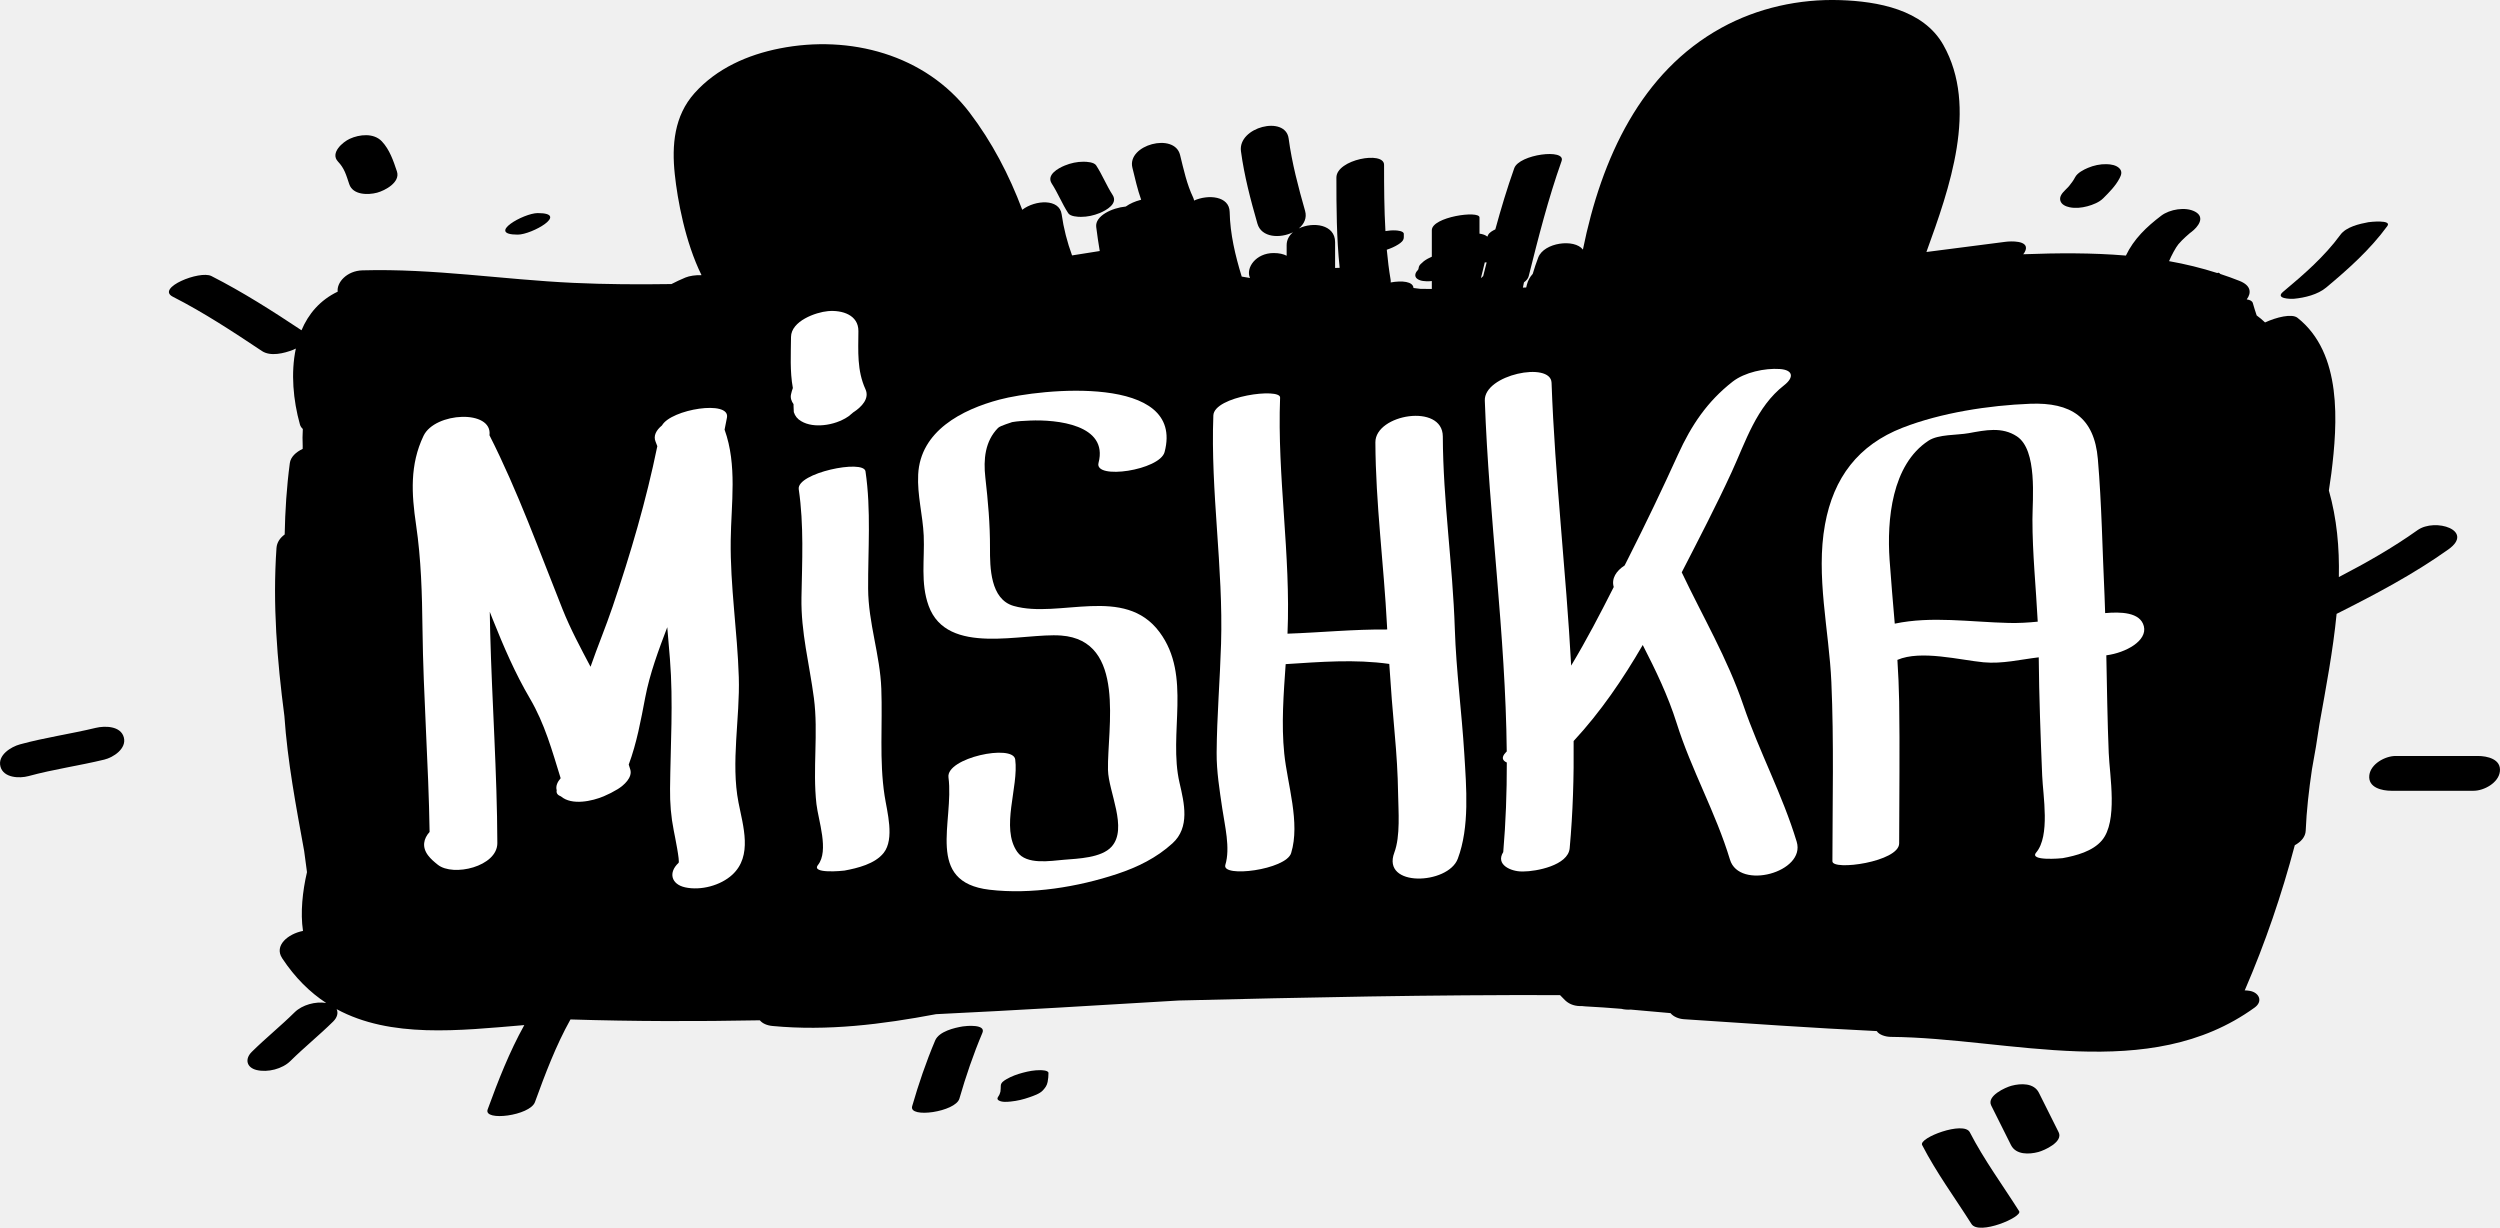
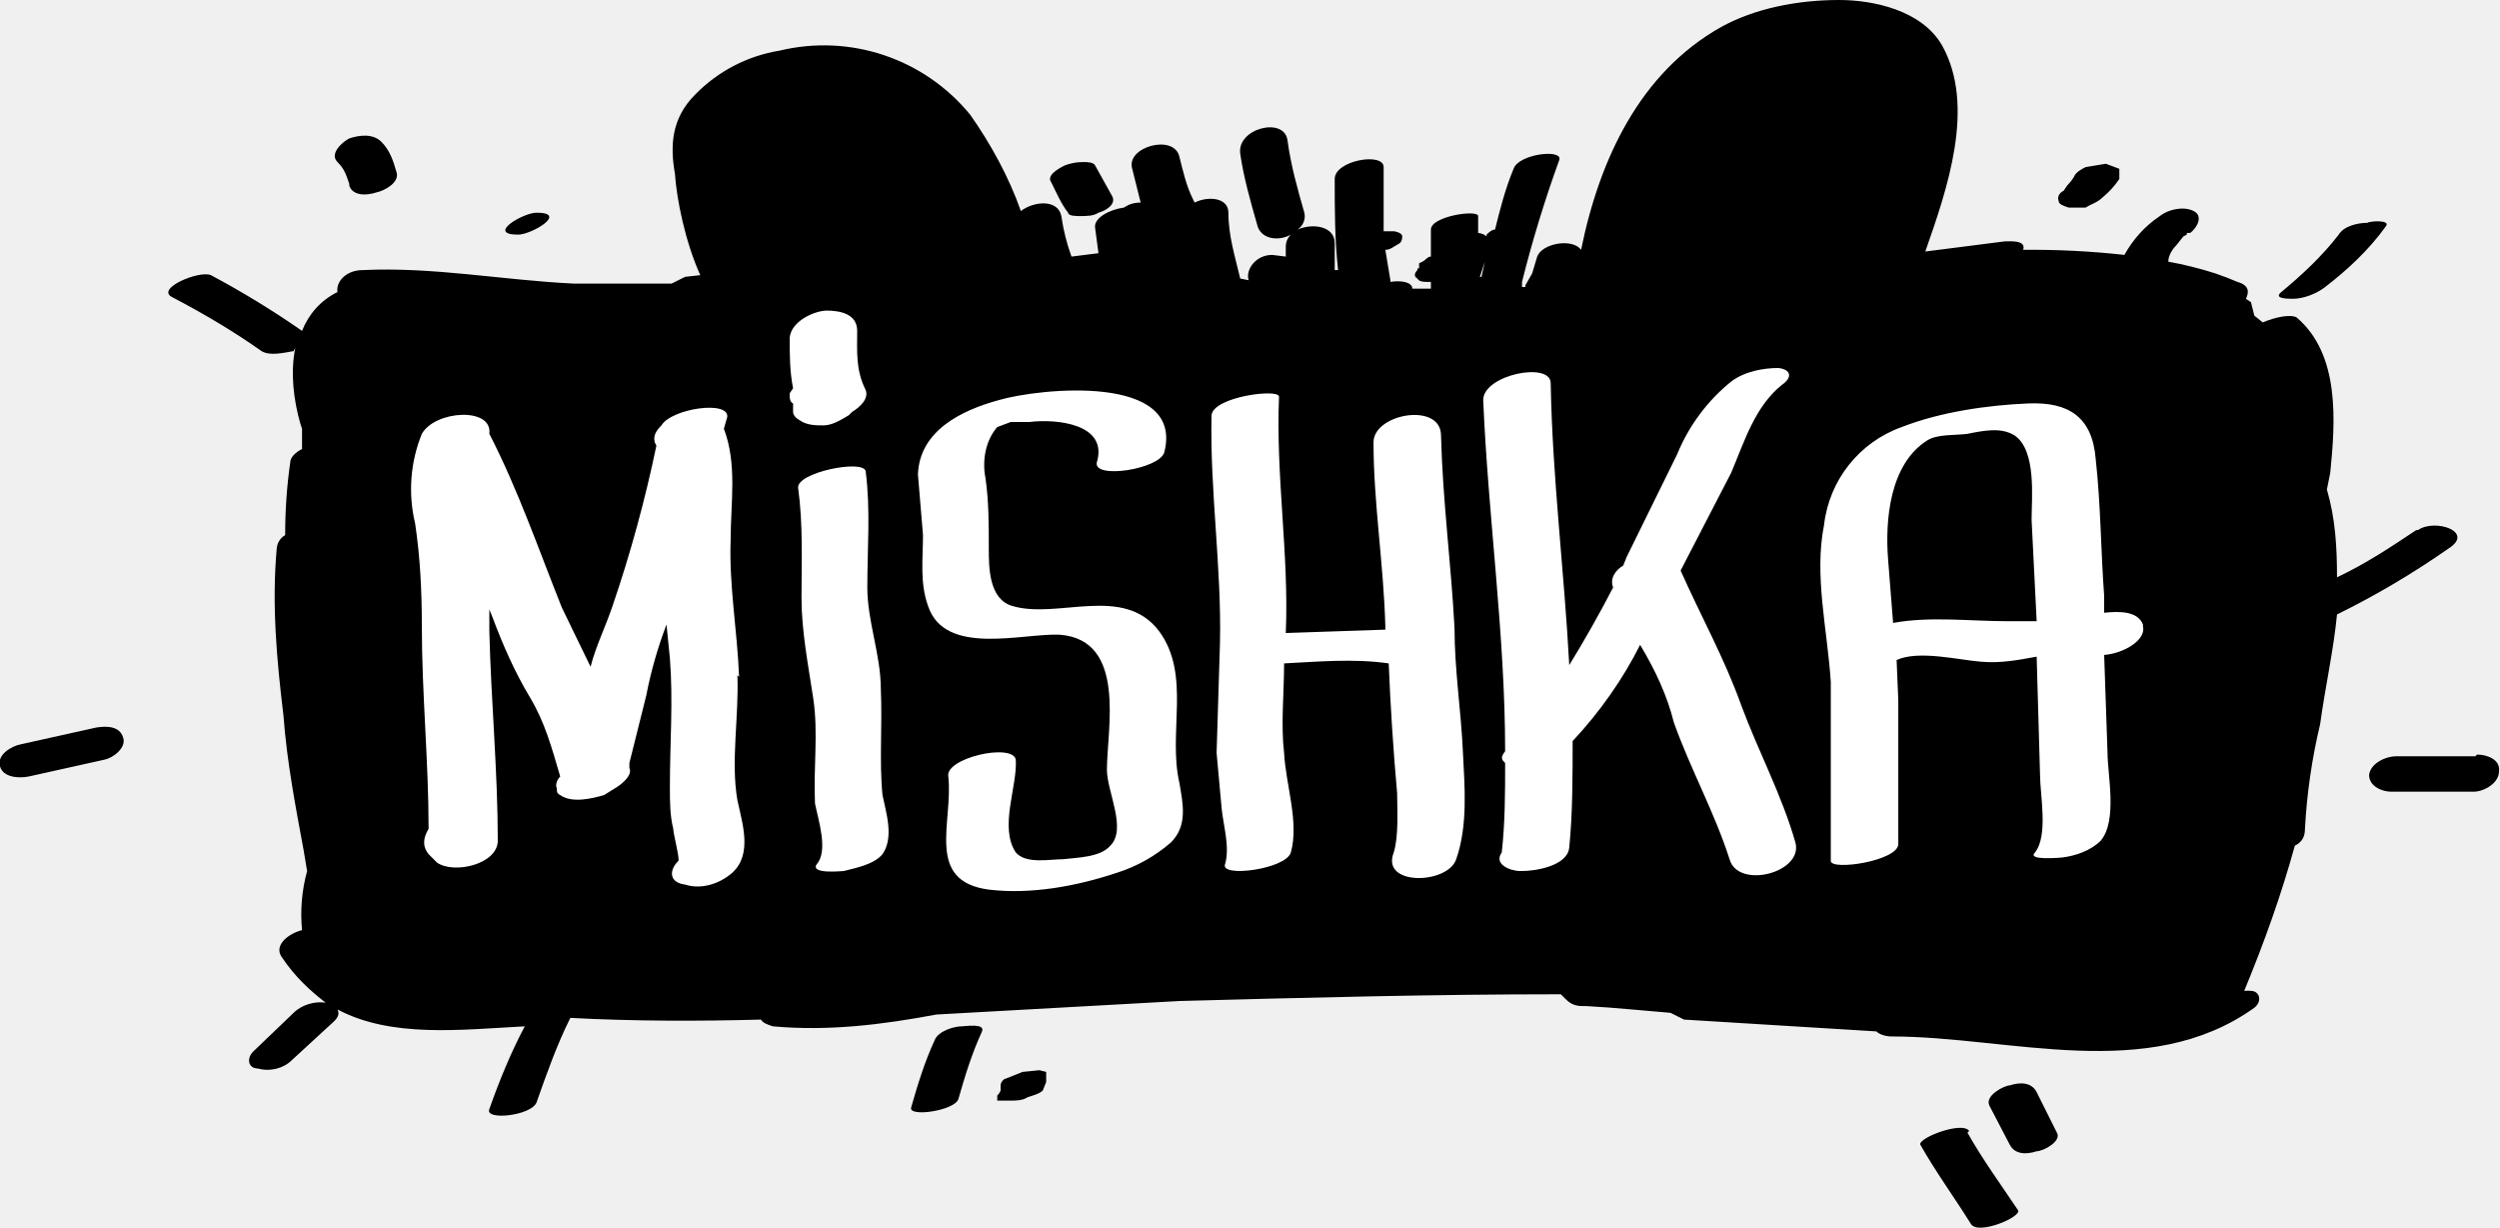
- <svg xmlns="http://www.w3.org/2000/svg" version="1.1" x="0px" y="0px" width="148.051px" height="72.707px" viewBox="0 0 148.051 72.707" enable-background="new 0 0 148.051 72.707" xml:space="preserve">
-   <g id="Layer_2">
-     <g>
-       <path d="M143.165,31.397c-1.481,1.055-3.053,1.942-4.657,2.777c0.037-1.747-0.119-3.465-0.591-5.127 c0.051-0.333,0.102-0.667,0.145-1.002c0.375-3.005,0.657-7.122-2.003-9.224c-0.335-0.265-1.249-0.035-1.922,0.274 c-0.157-0.151-0.322-0.289-0.496-0.415c-0.082-0.242-0.159-0.487-0.229-0.735c-0.035-0.12-0.168-0.188-0.36-0.215 c0.285-0.383,0.263-0.818-0.419-1.092c-0.378-0.152-0.759-0.287-1.143-0.413c-0.067-0.072-0.126-0.096-0.172-0.058 c-0.001,0.001-0.004,0.002-0.006,0.003c-0.938-0.3-1.893-0.533-2.859-0.705c0.138-0.331,0.396-0.813,0.552-1 c0.132-0.157,0.279-0.3,0.429-0.439c0.062-0.057,0.125-0.111,0.188-0.165c0.032-0.027,0.053-0.046,0.069-0.061 c0.02-0.014,0.046-0.034,0.084-0.062c0.38-0.288,0.846-0.865,0.221-1.202c-0.57-0.307-1.507-0.142-2.007,0.238 c-0.863,0.655-1.626,1.379-2.092,2.361c-2.01-0.169-4.05-0.155-6.079-0.078c0.062-0.076,0.112-0.158,0.141-0.25 c0.184-0.585-0.908-0.525-1.188-0.488c-1.562,0.205-3.125,0.407-4.688,0.604c1.367-3.773,3.083-8.578,1.001-12.264 c-1.19-2.106-3.906-2.579-6.098-2.652c-2.436-0.081-4.898,0.461-7.036,1.636c-4.762,2.618-7.11,7.71-8.21,13.138 c-0.497-0.657-2.301-0.425-2.645,0.468c-0.124,0.32-0.229,0.645-0.327,0.972c-0.16,0.174-0.282,0.386-0.345,0.637 c-0.015,0.056-0.027,0.111-0.041,0.167c-0.065,0.002-0.131,0.005-0.196,0.007c0.02-0.104,0.041-0.207,0.064-0.31 c0.146-0.109,0.247-0.232,0.28-0.366c0.574-2.296,1.156-4.588,1.948-6.82c0.269-0.756-2.511-0.399-2.804,0.426 c-0.424,1.193-0.786,2.403-1.12,3.622c-0.165,0.078-0.356,0.187-0.425,0.326c-0.017,0.034-0.031,0.07-0.047,0.104 c-0.107-0.093-0.271-0.151-0.466-0.178c0-0.319,0-0.639,0-0.959c0-0.432-2.823-0.034-2.823,0.757c0,0.522,0,1.046,0,1.568 c-0.167,0.072-0.327,0.158-0.472,0.266c-0.063,0.057-0.127,0.114-0.19,0.172c-0.073,0.071-0.113,0.152-0.12,0.245 c-0.007,0.026-0.013,0.053-0.023,0.078c-0.017,0.022-0.032,0.046-0.052,0.066c-0.126,0.128-0.184,0.335-0.027,0.467 c0.19,0.16,0.508,0.167,0.738,0.159c0.048-0.002,0.097-0.007,0.146-0.011c0,0.156,0,0.312,0,0.468 c-0.226-0.001-0.45-0.003-0.675-0.006l-0.411-0.051c-0.021-0.385-0.676-0.452-1.351-0.328c0.006-0.049,0.007-0.098-0.001-0.148 c-0.101-0.595-0.174-1.192-0.229-1.79c0.237-0.079,0.471-0.18,0.68-0.313c0.159-0.102,0.328-0.224,0.328-0.43 c0-0.064,0-0.13,0-0.194c0-0.18-0.412-0.204-0.499-0.208c-0.195-0.009-0.394,0.009-0.589,0.041 c-0.075-1.305-0.081-2.615-0.081-3.925c0-0.84-2.824-0.315-2.823,0.757c0,1.786,0.009,3.57,0.193,5.343 c-0.087-0.002-0.178,0.001-0.27,0.009c0-0.511,0-1.021,0-1.532c0-1.045-1.297-1.22-2.147-0.809 c0.313-0.262,0.489-0.622,0.37-1.039c-0.403-1.414-0.778-2.827-0.974-4.287c-0.188-1.394-3.017-0.677-2.824,0.756 c0.196,1.46,0.57,2.873,0.975,4.287c0.235,0.828,1.338,0.889,2.104,0.51c-0.227,0.196-0.373,0.452-0.373,0.76 c0,0.21,0,0.42,0,0.63c-0.189-0.098-0.439-0.16-0.77-0.16c-1.057,0-1.671,0.885-1.4,1.477c-0.164-0.027-0.327-0.054-0.491-0.083 c-0.382-1.248-0.686-2.514-0.714-3.83c-0.02-0.942-1.27-1.049-2.108-0.672c-0.008-0.056-0.022-0.111-0.049-0.168 c-0.385-0.804-0.567-1.674-0.78-2.533c-0.332-1.35-3.158-0.601-2.823,0.756c0.157,0.638,0.3,1.281,0.519,1.898 c-0.018,0.005-0.039,0.009-0.056,0.014c-0.3,0.081-0.601,0.205-0.854,0.387c-0.832,0.079-1.828,0.565-1.752,1.208 c0.058,0.478,0.131,0.953,0.209,1.427c-0.546,0.091-1.092,0.177-1.639,0.26c-0.289-0.787-0.499-1.601-0.618-2.443 c-0.131-0.924-1.555-0.854-2.332-0.26c-0.774-2.062-1.796-4.019-3.122-5.761c-2.621-3.439-7.097-4.613-11.242-3.794 c-1.9,0.376-3.735,1.184-5.043,2.646c-1.21,1.353-1.352,3.089-1.17,4.805c0.158,1.493,0.61,4.005,1.584,5.976 c-0.35-0.012-0.709,0.041-0.949,0.139c-0.283,0.117-0.561,0.248-0.833,0.388c-1.939,0.029-3.877,0.019-5.803-0.07 c-4.179-0.194-8.301-0.86-12.497-0.742c-0.923,0.026-1.534,0.719-1.465,1.262c-1.046,0.502-1.733,1.315-2.143,2.287 c-1.732-1.15-3.479-2.266-5.335-3.211c-0.689-0.351-3.3,0.707-2.285,1.224c1.84,0.938,3.561,2.072,5.278,3.216 c0.512,0.341,1.32,0.133,1.842-0.07c0.03-0.012,0.09-0.039,0.165-0.077c-0.306,1.44-0.157,3.067,0.241,4.493 c0.03,0.11,0.093,0.198,0.172,0.27c-0.021,0.338-0.023,0.677-0.007,1.015c-0.001,0.055-0.001,0.109-0.002,0.165 c-0.4,0.189-0.712,0.48-0.76,0.839c-0.188,1.411-0.278,2.82-0.305,4.229c-0.272,0.199-0.462,0.469-0.485,0.798 c-0.233,3.345,0.037,6.652,0.467,9.95c0.185,2.694,0.69,5.344,1.172,7.999c0.058,0.416,0.113,0.832,0.167,1.249 c-0.265,1.133-0.398,2.395-0.237,3.482c-0.881,0.171-1.729,0.866-1.233,1.617c0.765,1.158,1.644,2.018,2.606,2.649 c-0.633-0.103-1.42,0.11-1.871,0.555c-0.818,0.809-1.715,1.531-2.533,2.339c-0.429,0.424-0.314,0.935,0.289,1.078 c0.651,0.155,1.516-0.06,1.997-0.535c0.817-0.808,1.715-1.531,2.533-2.339c0.248-0.245,0.308-0.517,0.204-0.731 c3.21,1.735,7.235,1.27,11.114,0.943c-0.882,1.589-1.542,3.273-2.17,4.997c-0.262,0.719,2.507,0.373,2.801-0.436 c0.61-1.675,1.237-3.343,2.103-4.895c3.741,0.117,7.479,0.122,11.215,0.051c0.149,0.182,0.416,0.305,0.746,0.336 c3.27,0.311,6.489-0.096,9.688-0.699c4.789-0.229,9.577-0.525,14.366-0.809c7.527-0.186,15.056-0.346,22.587-0.32 c0.1,0.109,0.204,0.215,0.314,0.318c0.272,0.256,0.621,0.345,0.979,0.33c0.062,0.009,0.128,0.016,0.199,0.019 c0.714,0.036,1.428,0.087,2.141,0.145c0.156,0.04,0.341,0.059,0.559,0.046c0.002,0,0.004,0,0.005,0 c0.782,0.067,1.563,0.14,2.346,0.208c0.171,0.214,0.497,0.342,0.792,0.361c3.804,0.25,7.612,0.522,11.423,0.703 c0.14,0.229,0.536,0.34,0.82,0.343c7.067,0.06,15.278,2.804,21.558-1.736c0.501-0.362,0.273-0.877-0.264-0.984 c-0.108-0.021-0.217-0.031-0.326-0.034c0.008-0.016,0.018-0.03,0.023-0.045c1.195-2.769,2.174-5.633,2.945-8.552 c0.365-0.198,0.632-0.494,0.646-0.86c0.049-1.189,0.188-2.406,0.371-3.639c0.166-0.884,0.313-1.771,0.441-2.66 c0.387-2.169,0.806-4.367,1.018-6.541c2.28-1.147,4.538-2.335,6.622-3.819C146.562,31.417,144.213,30.651,143.165,31.397z M87.835,16.351c-0.049,0.039-0.094,0.079-0.134,0.123c0.073-0.312,0.149-0.623,0.228-0.934c0.036,0.001,0.073,0.001,0.111,0 C87.972,15.81,87.902,16.081,87.835,16.351z" />
-       <path d="M63.261,12.626c0.127,0.196,0.562,0.217,0.753,0.217c0.377,0.001,0.759-0.083,1.106-0.225 c0.404-0.166,1.101-0.559,0.77-1.07c-0.363-0.562-0.609-1.19-0.975-1.754c-0.127-0.196-0.562-0.217-0.754-0.217 c-0.376-0.001-0.758,0.083-1.105,0.226c-0.404,0.165-1.101,0.558-0.77,1.069C62.649,11.434,62.896,12.063,63.261,12.626z" />
-       <path d="M20.683,10.907c0.216,0.647,1.111,0.647,1.648,0.504c0.472-0.127,1.39-0.616,1.175-1.26 c-0.208-0.624-0.433-1.293-0.893-1.78c-0.479-0.507-1.324-0.417-1.902-0.151c-0.412,0.19-1.177,0.838-0.695,1.349 C20.398,9.974,20.494,10.341,20.683,10.907z" />
-       <path d="M30.66,13.895c0.843,0,3.073-1.276,1.186-1.276C31.003,12.619,28.772,13.895,30.66,13.895z" />
-       <path d="M122.562,12.274c0.346,0.072,0.717,0.032,1.055-0.059c0.321-0.086,0.7-0.234,0.941-0.477 c0.355-0.355,0.728-0.729,0.962-1.178c0.104-0.198,0.174-0.399-0.005-0.587c-0.188-0.197-0.507-0.245-0.763-0.251 c-0.376-0.01-0.761,0.074-1.106,0.22c-0.252,0.106-0.621,0.294-0.756,0.553c-0.098,0.186-0.218,0.353-0.351,0.513 c-0.008,0.009-0.016,0.018-0.023,0.027c-0.011,0.012-0.021,0.023-0.028,0.032c-0.064,0.067-0.13,0.133-0.195,0.199 c-0.158,0.158-0.346,0.365-0.279,0.614C122.077,12.121,122.347,12.229,122.562,12.274z" />
-       <path d="M135.861,17.692c0.631-0.061,1.395-0.246,1.894-0.662c1.319-1.102,2.603-2.248,3.623-3.642 c0.288-0.393-1.049-0.243-1.118-0.23c-0.534,0.099-1.316,0.276-1.661,0.746c-0.949,1.296-2.164,2.349-3.391,3.374 C134.71,17.693,135.649,17.712,135.861,17.692z" />
-       <path d="M146.74,44.769c-1.624,0-3.248,0-4.872,0c-0.616,0-1.475,0.468-1.556,1.139c-0.09,0.739,0.754,0.922,1.304,0.922 c1.624,0,3.248,0,4.871,0c0.617,0,1.475-0.468,1.557-1.139C148.134,44.952,147.29,44.769,146.74,44.769z" />
-       <path d="M57.021,60.784c-0.498,0.08-1.412,0.296-1.639,0.831c-0.538,1.272-0.981,2.571-1.364,3.897 c-0.211,0.733,2.571,0.333,2.798-0.451c0.383-1.327,0.825-2.625,1.363-3.897C58.401,60.637,57.213,60.752,57.021,60.784z" />
-       <path d="M61.602,63.375c-0.347-0.003-0.696,0.063-1.029,0.152c-0.333,0.089-0.67,0.207-0.968,0.383 c-0.141,0.084-0.338,0.2-0.338,0.39c-0.001,0.116-0.007,0.231-0.021,0.346c-0.025,0.103-0.06,0.2-0.125,0.286 c0.004-0.004,0.008-0.009,0.012-0.014c-0.064,0.082-0.108,0.179,0.018,0.253c0.196,0.114,0.502,0.083,0.712,0.062 c0.374-0.037,0.745-0.127,1.099-0.252c0.243-0.085,0.613-0.207,0.795-0.407c0.149-0.164,0.241-0.286,0.284-0.501 c0.035-0.177,0.05-0.349,0.05-0.529C62.09,63.378,61.669,63.376,61.602,63.375z" />
-       <path d="M116.652,67.051c-0.354-0.686-3.043,0.331-2.823,0.757c0.844,1.638,1.939,3.122,2.923,4.677 c0.436,0.689,3.04-0.414,2.823-0.757C118.593,70.174,117.496,68.689,116.652,67.051z" />
-       <path d="M120.744,64.713c-0.294-0.588-1.067-0.563-1.624-0.414c-0.35,0.094-1.485,0.598-1.199,1.17 c0.39,0.78,0.779,1.559,1.169,2.339c0.294,0.588,1.068,0.562,1.624,0.414c0.35-0.094,1.486-0.598,1.199-1.171 C121.523,66.272,121.134,65.493,120.744,64.713z" />
-       <path d="M5.668,43.105c-1.486,0.359-3.006,0.571-4.481,0.975c-0.537,0.146-1.342,0.641-1.16,1.318 c0.181,0.675,1.128,0.709,1.664,0.562c1.476-0.403,2.995-0.615,4.482-0.975c0.541-0.13,1.338-0.651,1.16-1.318 C7.148,42.982,6.209,42.975,5.668,43.105z" />
-     </g>
-   </g>
-   <g id="Layer_1">
-     <g>
-       <path fill="#FFFFFF" d="M43.752,40.106c-0.083-2.707-0.514-5.396-0.479-8.108c0.028-2.194,0.393-4.45-0.363-6.554 c0.047-0.239,0.097-0.477,0.141-0.717c0.195-1.055-3.3-0.497-3.849,0.468c-0.346,0.283-0.523,0.621-0.377,0.965 c0.037,0.087,0.069,0.175,0.102,0.263c-0.662,3.233-1.584,6.364-2.645,9.498c-0.406,1.199-0.896,2.37-1.31,3.565 c-0.587-1.114-1.181-2.214-1.658-3.408c-1.386-3.464-2.636-6.965-4.326-10.299c0.192-1.543-3.232-1.381-3.907,0.032 c-0.816,1.709-0.711,3.434-0.442,5.262c0.303,2.061,0.356,4.086,0.381,6.167c0.048,4.012,0.361,8.016,0.421,12.027 c-0.357,0.397-0.466,0.889-0.092,1.388c0.163,0.217,0.365,0.385,0.576,0.554c0.913,0.73,3.533,0.108,3.528-1.283 c-0.014-4.16-0.314-8.312-0.424-12.471c-0.011-0.407-0.018-0.814-0.024-1.222c0.058,0.146,0.115,0.293,0.173,0.438 c0.646,1.618,1.322,3.191,2.205,4.696c0.876,1.491,1.315,3.092,1.819,4.719c-0.19,0.219-0.305,0.467-0.234,0.715 c-0.04,0.181,0.071,0.294,0.253,0.363c0.645,0.552,1.858,0.277,2.532-0.007c0.29-0.122,0.566-0.263,0.834-0.427 c0.348-0.215,0.891-0.686,0.735-1.17c-0.03-0.093-0.059-0.187-0.088-0.281c0.475-1.281,0.716-2.612,0.975-3.965 c0.275-1.441,0.789-2.805,1.307-4.171c0.053,0.625,0.107,1.249,0.157,1.872c0.206,2.577,0.033,5.118,0.008,7.696 c-0.009,0.854,0.054,1.648,0.221,2.484c0.068,0.345,0.37,1.824,0.283,1.904c-0.617,0.57-0.438,1.268,0.389,1.45 c0.923,0.203,2.1-0.106,2.795-0.749c1.209-1.117,0.638-2.871,0.364-4.28C43.273,45.158,43.826,42.512,43.752,40.106z" />
-       <path fill="#FFFFFF" d="M52.192,40.788c-0.074-2.007-0.771-3.897-0.781-5.925c-0.011-2.327,0.183-4.635-0.156-6.949 c-0.107-0.732-4.093,0.101-3.953,1.059c0.312,2.129,0.199,4.268,0.161,6.412c-0.037,2.063,0.472,3.934,0.737,5.958 c0.271,2.073-0.085,4.195,0.15,6.271c0.11,0.971,0.758,2.768,0.09,3.612c-0.424,0.537,1.482,0.345,1.568,0.33 c0.775-0.143,1.809-0.395,2.324-1.048c0.659-0.835,0.198-2.448,0.054-3.387C52.066,45.041,52.271,42.885,52.192,40.788z" />
-       <path fill="#FFFFFF" d="M68.671,37.438c-2.081-2.809-5.943-0.787-8.64-1.554c-1.39-0.396-1.407-2.292-1.403-3.428 c0.004-1.439-0.115-2.757-0.276-4.184c-0.119-1.061-0.024-2.14,0.753-2.93c0.143-0.146,0.866-0.339,0.817-0.342 c0.356-0.062,0.683-0.077,1.077-0.094c1.562-0.067,4.654,0.234,4.056,2.506c-0.269,1.019,3.629,0.435,3.913-0.643 c1.224-4.64-7.352-3.749-9.774-3.106c-2.231,0.592-4.692,1.862-4.819,4.438c-0.062,1.23,0.274,2.401,0.328,3.62 c0.061,1.403-0.2,2.802,0.291,4.155c1.092,3.01,5.57,1.59,7.849,1.761c3.88,0.29,2.722,5.519,2.772,7.955 c0.027,1.3,1.192,3.461,0.213,4.549c-0.601,0.668-2,0.706-2.817,0.774c-0.821,0.069-2.221,0.315-2.768-0.465 c-1.002-1.431,0.093-3.834-0.121-5.474c-0.122-0.933-4.104-0.096-3.953,1.059c0.346,2.651-1.412,6.2,2.424,6.655 c2.464,0.293,5.238-0.162,7.568-0.936c1.207-0.4,2.328-0.951,3.272-1.81c1.045-0.949,0.701-2.369,0.421-3.579 C69.172,43.422,70.593,40.032,68.671,37.438z" />
-       <path fill="#FFFFFF" d="M86.155,37.248c-0.122-3.812-0.696-7.582-0.711-11.4c-0.009-1.989-4-1.317-3.993,0.346 c0.015,3.641,0.501,7.232,0.688,10.862c0.003,0.074,0.008,0.148,0.012,0.223c-1.967-0.018-3.934,0.179-5.905,0.248 c0.203-4.675-0.617-9.311-0.438-13.983c0.022-0.587-3.909-0.091-3.953,1.059c-0.172,4.516,0.593,8.997,0.457,13.514 c-0.064,2.155-0.247,4.303-0.262,6.46c-0.008,1.105,0.173,2.204,0.332,3.293c0.147,1.008,0.488,2.352,0.183,3.349 c-0.238,0.779,3.594,0.293,3.897-0.701c0.55-1.794-0.224-4.076-0.408-5.892c-0.177-1.74-0.04-3.53,0.084-5.296 c2.048-0.131,4.096-0.3,6.135-0.012c0.091,1.391,0.197,2.779,0.325,4.172c0.106,1.168,0.181,2.334,0.198,3.507 c0.016,1.028,0.143,2.519-0.223,3.492c-0.78,2.075,3.179,1.906,3.757,0.368c0.71-1.887,0.507-4.237,0.386-6.22 C86.565,42.169,86.235,39.717,86.155,37.248z" />
-       <path fill="#FFFFFF" d="M103.242,41.762c-0.948-2.783-2.395-5.224-3.649-7.868c1.01-1.967,2.036-3.935,2.959-5.942 c0.838-1.824,1.459-3.854,3.107-5.139c0.579-0.451,0.555-0.904-0.258-0.96c-0.883-0.061-2.083,0.194-2.795,0.749 c-1.498,1.168-2.448,2.587-3.229,4.307c-0.94,2.069-1.914,4.101-2.94,6.13c-0.074,0.149-0.15,0.298-0.226,0.448 c-0.494,0.318-0.792,0.769-0.645,1.277c-0.798,1.578-1.614,3.146-2.521,4.653c-0.302-5.584-0.963-11.162-1.161-16.751 c-0.045-1.281-4.007-0.484-3.953,1.059c0.246,6.93,1.23,13.845,1.299,20.775c-0.017,0.017-0.032,0.034-0.049,0.051 c-0.303,0.311-0.191,0.498,0.053,0.606c0.002,1.767-0.06,3.534-0.211,5.303c-0.477,0.752,0.467,1.149,1.094,1.149 c0.033,0,0.065,0,0.098,0c0.746,0,2.649-0.353,2.742-1.376c0.193-2.119,0.254-4.234,0.234-6.349 c1.605-1.731,2.916-3.663,4.093-5.687c0.766,1.494,1.495,3,2.007,4.625c0.868,2.766,2.32,5.308,3.159,8.087 c0.55,1.822,4.497,0.745,3.952-1.059C105.563,47.072,104.177,44.505,103.242,41.762z" />
-       <path fill="#FFFFFF" d="M126.96,37.085c-0.212-0.84-1.385-0.857-2.292-0.777c-0.013-0.338-0.021-0.677-0.036-1.016 c-0.127-2.686-0.168-5.428-0.396-8.105c-0.211-2.479-1.599-3.368-4.008-3.276c-2.438,0.093-5.277,0.532-7.55,1.416 c-2.632,1.023-4.096,2.961-4.601,5.733c-0.555,3.041,0.242,6.275,0.377,9.331c0.155,3.535,0.066,7.078,0.062,10.614 c0,0.579,3.952,0.031,3.953-1.059c0.003-2.801,0.043-5.602,0-8.402c-0.014-0.826-0.052-1.647-0.104-2.466 c1.382-0.599,3.721,0.013,5.097,0.143c1.117,0.105,2.188-0.167,3.273-0.294c0.021,2.333,0.108,4.678,0.204,7.008 c0.049,1.194,0.481,3.563-0.356,4.552c-0.44,0.521,1.493,0.347,1.568,0.333c0.801-0.147,1.777-0.404,2.324-1.05 c0.958-1.13,0.46-3.824,0.405-5.173c-0.079-1.928-0.103-3.859-0.143-5.789C125.903,38.656,127.177,37.943,126.96,37.085z M112.208,36.933c-0.104-1.257-0.219-2.513-0.306-3.777c-0.161-2.352,0.118-5.634,2.31-7.062c0.587-0.383,1.691-0.317,2.377-0.442 c0.979-0.177,1.974-0.393,2.855,0.192c1.221,0.81,0.92,3.69,0.918,4.913c-0.002,2.024,0.21,4.038,0.313,6.058 c-0.558,0.056-1.122,0.09-1.698,0.077C116.67,36.837,114.393,36.474,112.208,36.933z" />
-       <path fill="#FFFFFF" d="M48.771,25.176c0.526-0.051,1.055-0.229,1.49-0.529c0.087-0.073,0.173-0.146,0.26-0.219 c0.524-0.338,0.979-0.834,0.734-1.373c-0.509-1.115-0.428-2.251-0.42-3.445c0.007-0.966-0.972-1.257-1.797-1.185 c-0.729,0.064-2.188,0.586-2.194,1.534c-0.007,1.002-0.072,2.034,0.11,3.02c-0.049,0.113-0.075,0.241-0.105,0.358 c-0.056,0.214,0.016,0.424,0.144,0.595c0,0.045,0.002,0.09,0.002,0.135c0.005,0.113,0.011,0.226,0.015,0.338 c0.074,0.235,0.218,0.413,0.433,0.535C47.833,25.176,48.327,25.219,48.771,25.176z" />
+ <svg xmlns="http://www.w3.org/2000/svg" width="148.1" height="72.7">
+   <path d="M143.2 31.4c-1.5 1-3 2-4.7 2.8 0-1.8-.1-3.5-.6-5.2l.2-1c.3-3 .6-7-2-9.2-.4-.2-1.3 0-2 .3l-.5-.4-.2-.8-.3-.2c.2-.4.2-.8-.5-1a18.6 18.6 0 00-1.3-.5 22 22 0 00-2.8-.7c0-.4.3-.8.5-1l.4-.5.2-.1v-.1h.2c.4-.3.8-1 .2-1.3-.6-.3-1.5-.1-2 .3-.9.6-1.6 1.4-2.1 2.3a50 50 0 00-6-.3c.2-.6-.8-.5-1.1-.5l-4.7.6c1.3-3.7 3-8.6 1-12.2C113.9.6 111 0 109 0c-2.5 0-5 .5-7 1.6-4.8 2.7-7.2 7.8-8.3 13.2-.5-.7-2.3-.4-2.6.4l-.3 1-.4.7v.1h-.2v-.3a73.9 73.9 0 012.2-7.2c.3-.7-2.4-.4-2.7.5-.5 1.2-.8 2.4-1.1 3.6-.2 0-.4.2-.5.3v.1a.9.9 0 00-.5-.2v-1c0-.4-2.8 0-2.8.8v1.6c-.2 0-.3.2-.5.3l-.2.1v.3H84v.1c-.2.2-.2.4 0 .5.1.2.4.2.6.2h.2v.4h-1.1c0-.4-.7-.5-1.3-.4v-.1l-.3-1.8c.3 0 .5-.2.7-.3.2-.1.3-.2.3-.5V14c0-.2-.4-.3-.5-.3H82V9.9c0-.9-2.9-.4-2.9.7 0 1.8 0 3.6.2 5.4h-.2v-1.6c0-1-1.3-1.2-2.2-.8.3-.2.5-.6.4-1-.4-1.4-.8-2.8-1-4.3-.2-1.4-3-.7-2.8.8.2 1.4.6 2.8 1 4.2.2.9 1.3 1 2 .6a1 1 0 00-.3.7v.6l-.8-.1c-1 0-1.6.9-1.4 1.5l-.5-.1c-.3-1.3-.7-2.5-.7-3.9 0-.9-1.2-1-2-.6l-.1-.2c-.4-.8-.6-1.7-.8-2.5-.3-1.4-3.2-.6-2.8.7l.5 2c-.4 0-.7.1-1 .3-.8.1-1.8.6-1.7 1.2l.2 1.5-1.6.2a12 12 0 01-.6-2.4c-.2-1-1.6-.9-2.4-.3-.7-2-1.8-4-3-5.7a11.2 11.2 0 00-11.3-3.8 9 9 0 00-5 2.6C39.8 7 39.7 8.6 40 10.3c.1 1.5.6 4 1.5 6l-.9.1-.8.4H34c-4.2-.2-8.3-1-12.5-.8-1 0-1.6.7-1.5 1.3-1 .5-1.7 1.3-2.1 2.3a54 54 0 00-5.4-3.3c-.7-.3-3.3.8-2.3 1.3 1.9 1 3.6 2 5.3 3.2.5.3 1.3.1 1.9 0l.1-.2c-.3 1.5-.1 3.1.3 4.5l.1.3v1.2c-.4.2-.7.5-.7.8-.2 1.4-.3 2.8-.3 4.3a1 1 0 00-.5.8c-.3 3.3 0 6.6.4 9.9.2 2.7.7 5.3 1.2 8l.2 1.2a9.7 9.7 0 00-.3 3.5c-.8.2-1.7.9-1.2 1.6.8 1.2 1.7 2 2.6 2.7-.6-.1-1.4.1-1.9.6L15 62.3c-.4.4-.3 1 .3 1 .7.2 1.5 0 2-.5l2.5-2.3c.3-.3.3-.5.2-.7 3.2 1.7 7.3 1.2 11.1 1-.8 1.5-1.5 3.2-2.1 4.9-.3.7 2.5.4 2.8-.4.6-1.7 1.2-3.4 2-5 3.8.2 7.6.2 11.3.1.1.2.4.3.7.4 3.3.3 6.5-.1 9.7-.7l14.4-.8c7.5-.2 15-.4 22.6-.4l.3.3c.3.3.6.4 1 .4h.2a69.7 69.7 0 012.7.2l2.3.2.8.4 11.4.7c.2.2.6.3.9.3 7 0 15.2 2.8 21.5-1.7.5-.4.3-1-.2-1a2 2 0 00-.4 0c1.2-2.9 2.2-5.7 3-8.6.4-.2.6-.5.6-1a34.6 34.6 0 01.9-6.2c.3-2.2.8-4.4 1-6.5a50 50 0 006.6-3.9c1.6-1-.8-1.8-1.8-1.1zm-55.4-15h-.1a50.8 50.8 0 01.3-.9l-.2.9z" />
+   <path d="M63.3 12.6c0 .2.5.2.7.2.4 0 .8 0 1.1-.2.4-.1 1.1-.5.8-1l-1-1.8c-.1-.2-.5-.2-.7-.2a3 3 0 00-1.1.2c-.4.2-1.1.6-.8 1 .3.6.6 1.3 1 1.8zM20.7 11c.2.6 1 .6 1.6.4.5-.1 1.4-.6 1.2-1.2-.2-.7-.4-1.3-.9-1.8s-1.3-.4-1.9-.2c-.4.2-1.2.9-.7 1.4.4.4.5.7.7 1.3zM30.7 13.9c.8 0 3-1.3 1.1-1.3-.8 0-3 1.3-1.1 1.3zM122.6 12.3h1c.3-.2.7-.3 1-.6a5 5 0 001-1.1V10l-.8-.3-1.2.2c-.2.1-.6.3-.7.6a3 3 0 01-.4.5l-.2.3c-.2.1-.4.3-.3.6 0 .2.3.3.6.4zM135.9 17.7c.6 0 1.4-.3 1.9-.7 1.3-1 2.6-2.2 3.6-3.6.3-.4-1-.3-1.1-.2-.6 0-1.4.2-1.7.7-1 1.3-2.2 2.4-3.4 3.4-.5.4.4.4.7.4zM146.7 44.8H142c-.6 0-1.5.4-1.6 1.1 0 .7.8 1 1.3 1h4.9c.6 0 1.5-.5 1.5-1.2.1-.7-.7-1-1.3-1zM57 60.8c-.5 0-1.4.3-1.6.8-.6 1.3-1 2.6-1.4 4-.2.6 2.6.2 2.8-.5.4-1.4.8-2.7 1.4-4 .2-.5-1-.3-1.2-.3zM61.6 63.4l-1 .1-1 .4c-.1 0-.3.2-.3.4v.3a.8.8 0 01-.2.3v.3h.8c.3 0 .7 0 1-.2.3-.1.7-.2.9-.4l.2-.5v-.6l-.4-.1zM116.7 67c-.4-.6-3 .4-2.9.8.9 1.6 2 3.1 3 4.7.4.7 3-.4 2.8-.8-1-1.5-2.1-3-3-4.6zM120.7 64.7c-.3-.6-1-.6-1.6-.4-.3 0-1.5.6-1.2 1.2l1.2 2.3c.3.6 1 .6 1.6.4.4 0 1.5-.6 1.2-1.1l-1.2-2.4zM5.7 43.1l-4.5 1c-.5.1-1.4.6-1.2 1.3.2.7 1.2.7 1.7.6l4.5-1c.5-.1 1.3-.7 1.1-1.3-.2-.7-1-.7-1.6-.6z" />
+   <g>
+     <g fill="#FFF">
+       <path d="M43.8 40.1c-.1-2.7-.6-5.4-.5-8.1 0-2.2.4-4.5-.4-6.6l.2-.7c.1-1-3.3-.5-3.9.5-.3.3-.5.6-.4 1l.1.2a79 79 0 01-2.6 9.5c-.4 1.2-1 2.4-1.3 3.6L33.3 36c-1.4-3.5-2.6-7-4.3-10.3.2-1.6-3.2-1.4-4 0a8.7 8.7 0 00-.4 5.3c.3 2 .4 4 .4 6.1 0 4 .4 8 .4 12-.3.5-.4 1 0 1.5l.5.5c1 .7 3.6.1 3.6-1.3 0-4.1-.4-8.3-.5-12.4v-1.3l.2.5c.6 1.6 1.3 3.2 2.2 4.7.9 1.5 1.3 3 1.8 4.7-.2.2-.3.5-.2.7 0 .2 0 .3.2.4.7.5 1.9.2 2.6 0l.8-.5c.3-.2.9-.7.7-1.1v-.3l1-4a25 25 0 011.2-4.2l.2 2c.2 2.5 0 5 0 7.6 0 .9 0 1.7.2 2.5 0 .3.4 1.8.3 1.9-.6.6-.5 1.3.4 1.4.9.3 2 0 2.8-.7 1.2-1.1.6-2.9.3-4.3-.4-2.3.1-5 0-7.4zM52.2 40.8c0-2-.8-4-.8-6 0-2.3.2-4.6-.1-6.9-.2-.7-4.1.1-4 1 .3 2.2.2 4.3.2 6.5 0 2 .4 4 .7 6 .3 2 0 4.1.1 6.2.2 1 .8 2.8.1 3.6-.4.6 1.5.4 1.6.4.8-.2 1.8-.4 2.3-1 .7-1 .2-2.5 0-3.5-.2-2 0-4.2-.1-6.3zM68.7 37.4c-2.1-2.8-6-.7-8.7-1.5-1.4-.4-1.4-2.3-1.4-3.4 0-1.5 0-2.8-.2-4.2-.2-1 0-2.2.7-3l.8-.3H61c1.6-.2 4.7.1 4 2.4-.2 1 3.7.4 4-.6 1.2-4.7-7.4-3.8-9.8-3.1-2.2.6-4.7 1.8-4.8 4.4l.3 3.6c0 1.4-.2 2.8.3 4.2 1 3 5.6 1.6 7.8 1.7 4 .3 2.8 5.6 2.8 8 0 1.3 1.2 3.5.2 4.5-.6.7-2 .7-2.8.8-.8 0-2.2.3-2.8-.4-1-1.5.1-3.9 0-5.5-.2-1-4.2-.1-4 1 .3 2.7-1.4 6.2 2.4 6.7 2.5.3 5.2-.2 7.6-1a9 9 0 003.2-1.8c1-1 .7-2.3.5-3.5-.7-3 .7-6.4-1.2-9zM86.2 37.2c-.2-3.8-.7-7.5-.8-11.4 0-2-4-1.3-4 .4 0 3.6.6 7.2.7 10.9v.2l-5.9.2c.2-4.6-.6-9.3-.4-14 0-.5-3.9 0-4 1.1-.1 4.5.6 9 .5 13.5l-.2 6.5.3 3.3c.1 1 .5 2.3.2 3.3-.3.8 3.6.3 3.9-.7.5-1.8-.3-4-.4-5.9-.2-1.7 0-3.5 0-5.3 2-.1 4.1-.3 6.2 0a159 159 0 00.5 7.7c0 1 .1 2.5-.2 3.5-.8 2 3.2 1.9 3.7.4.7-2 .5-4.3.4-6.3-.1-2.4-.5-4.9-.5-7.4zM103.2 41.8c-1-2.8-2.4-5.3-3.6-8l3-5.8c.8-1.9 1.4-3.9 3-5.2.6-.4.6-.9-.2-1-.9 0-2 .2-2.8.8a10.8 10.8 0 00-3.2 4.3l-3 6.1-.2.5c-.5.3-.8.8-.6 1.3a72 72 0 01-2.6 4.6c-.3-5.6-1-11.1-1.1-16.7 0-1.3-4-.5-4 1 .3 7 1.3 13.9 1.3 20.8-.3.4-.2.5 0 .7 0 1.7 0 3.5-.2 5.3-.5.7.5 1.1 1.1 1.1h.1c.8 0 2.7-.3 2.8-1.4.2-2 .2-4.2.2-6.3 1.6-1.7 3-3.7 4-5.7.9 1.5 1.6 3 2 4.6 1 2.8 2.4 5.3 3.3 8.1.5 1.8 4.4.8 3.9-1-.8-2.8-2.2-5.4-3.2-8.1zM127 37c-.3-.8-1.4-.8-2.3-.7v-1c-.2-2.7-.2-5.4-.5-8.1-.2-2.5-1.6-3.4-4-3.3-2.4.1-5.2.5-7.5 1.4a7 7 0 00-4.6 5.8c-.6 3 .2 6.2.4 9.3V51c0 .6 4 0 4-1v-8.5l-.1-2.4c1.3-.6 3.7 0 5 .1 1.2.1 2.2-.1 3.3-.3l.2 7c0 1.2.5 3.6-.3 4.6-.5.5 1.5.3 1.6.3.8-.1 1.7-.4 2.3-1 1-1.2.4-3.9.4-5.2l-.2-5.8c1.2-.1 2.5-.9 2.3-1.7zm-14.8 0l-.3-3.8c-.2-2.4.1-5.7 2.3-7.1.6-.4 1.7-.3 2.4-.4 1-.2 2-.4 2.8.1 1.3.9 1 3.7 1 5l.3 6H119c-2.3 0-4.6-.3-6.8.1zM48.8 25.2c.5 0 1-.3 1.5-.6l.2-.2c.5-.3 1-.8.8-1.3-.6-1.2-.5-2.3-.5-3.5 0-1-1-1.2-1.8-1.2-.7 0-2.1.6-2.2 1.6 0 1 0 2 .2 3l-.2.3c0 .3 0 .5.2.6v.5c0 .2.2.4.4.5.4.3 1 .3 1.4.3z" />
    </g>
  </g>
</svg>
